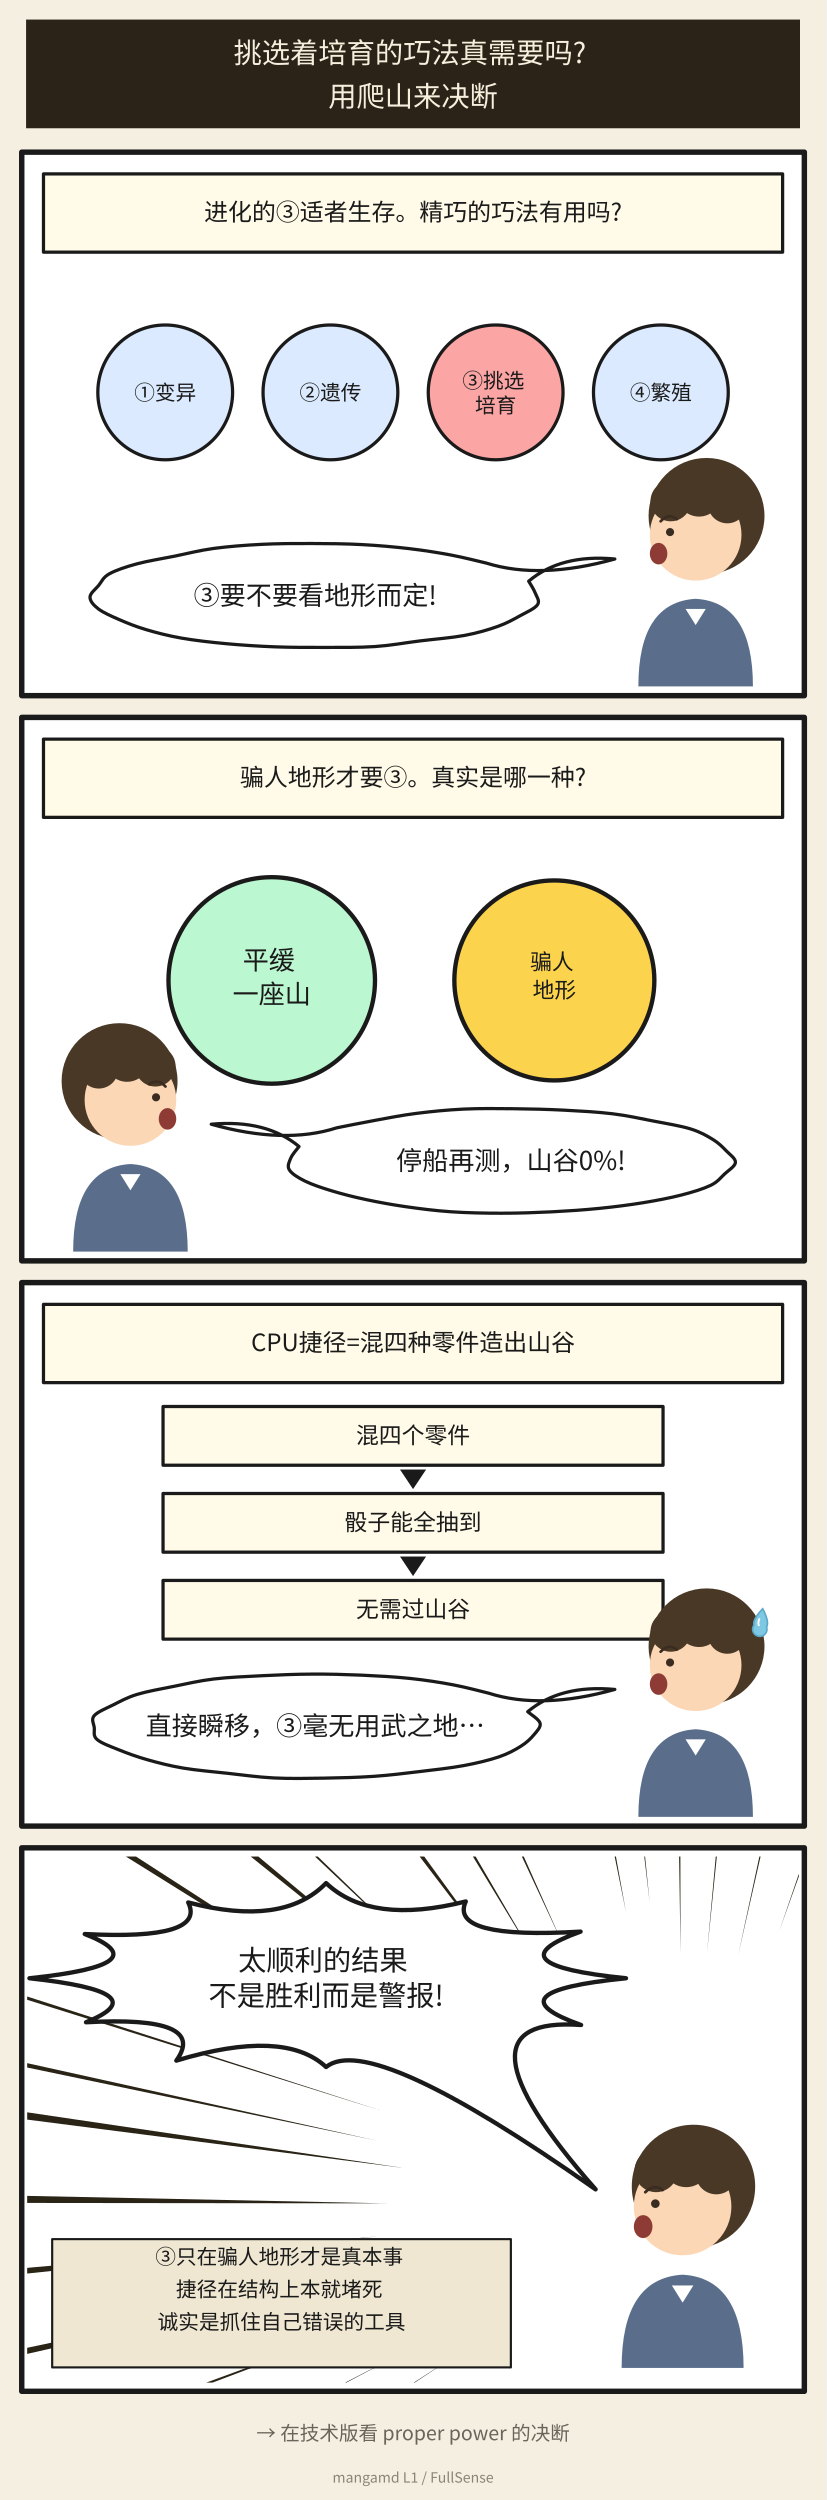
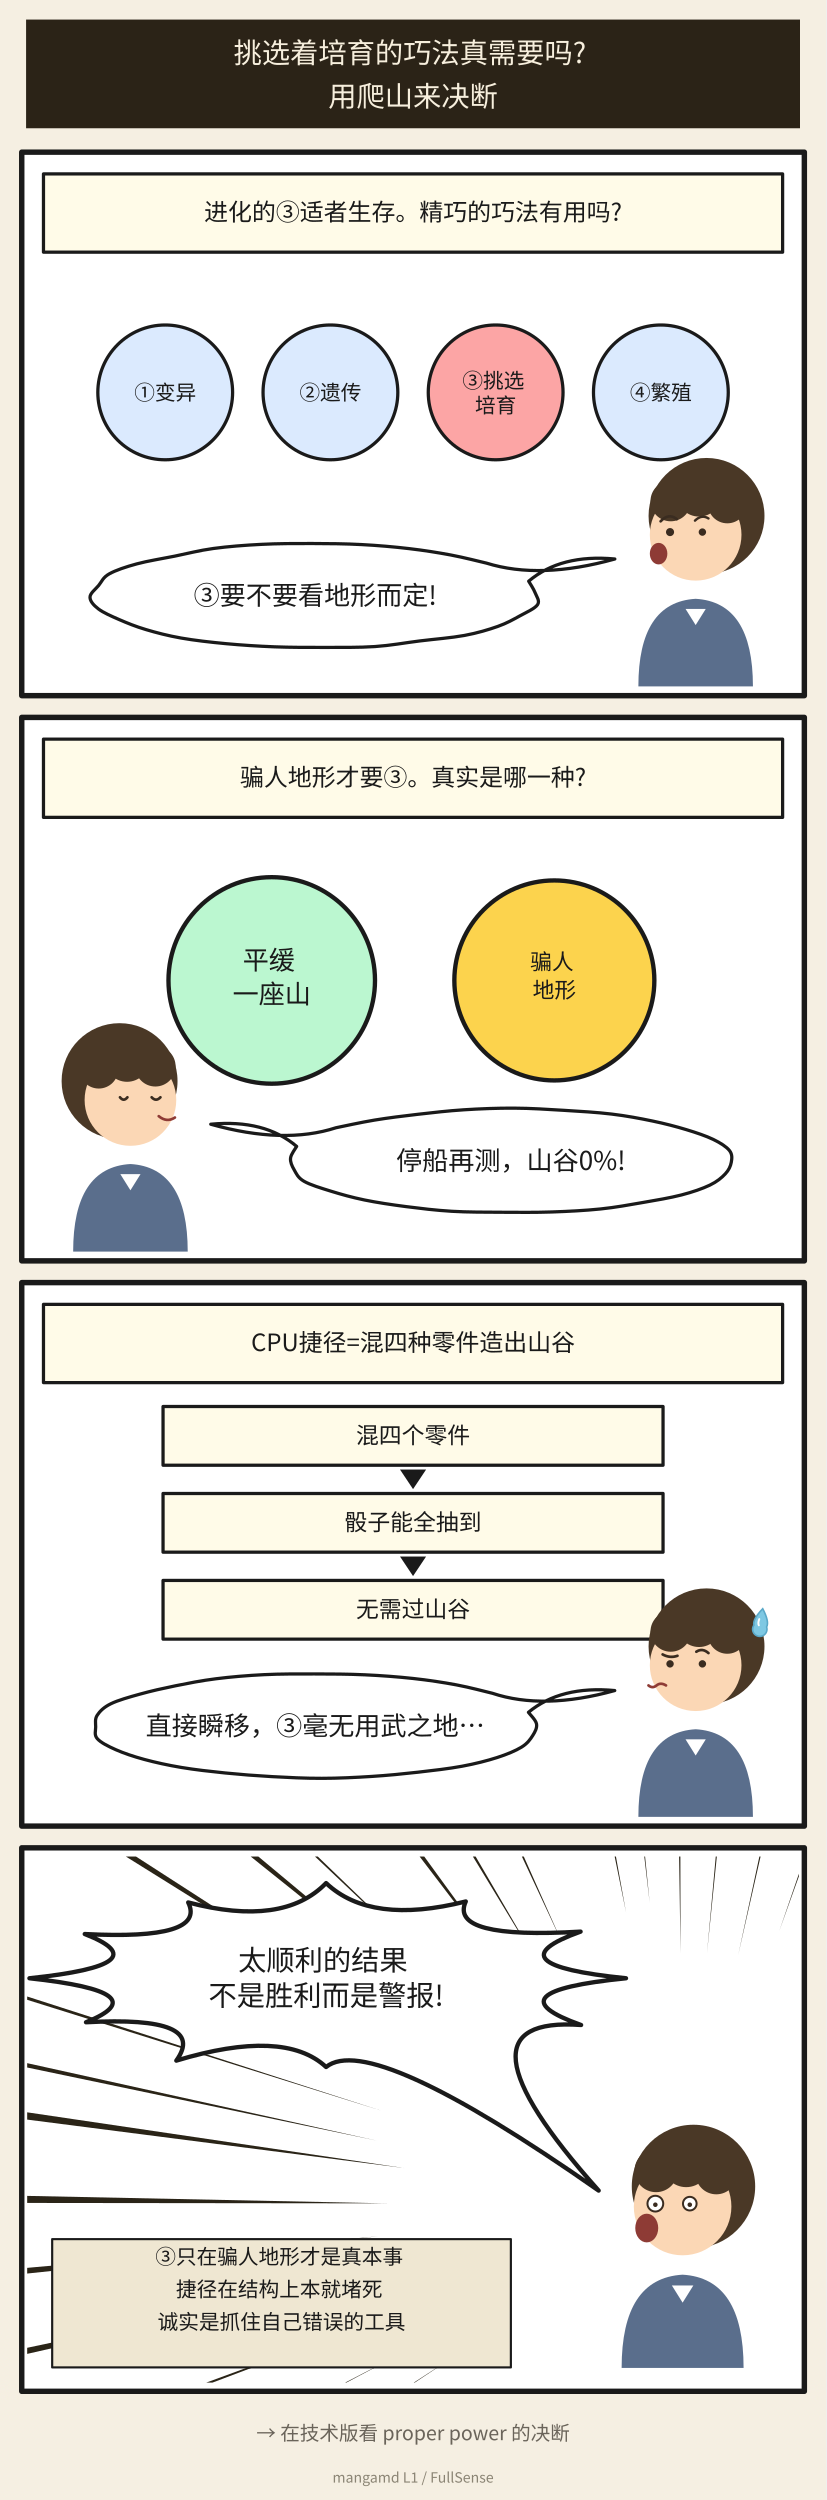
<svg xmlns="http://www.w3.org/2000/svg" viewBox="0 0 760 2300" role="img" aria-label="用爬山给 llcore 第三轴 ③ 下结论" style="width:100%;height:auto;max-width:1200px">
  <defs>
    <clipPath id="cl_26">
      <rect x="25" y="1708" width="710" height="484" />
    </clipPath>
  </defs>
  <rect width="760" height="2300" fill="#f5efe2" />
  <g transform="translate(0.00,0.00) scale(1)">
    <path d="M 24.00,18.00 L 736.00,18.00 L 736.00,118.00 L 24.00,118.00 Z" fill="#2b2317" stroke="none" stroke-width="3" stroke-linejoin="round" />
    <text font-family="'Microsoft YaHei','Noto Sans CJK SC',sans-serif" font-size="26" fill="#f7efdd" text-anchor="middle">
      <tspan x="380.0" y="58.0">挑选着培育的巧法真需要吗?</tspan>
      <tspan x="380.0" y="98.0">用爬山来决断</tspan>
    </text>
  </g>
  <g transform="translate(0.00,0.00) scale(1)">
    <path d="M 20.00,140.00 L 740.00,140.00 L 740.00,640.00 L 20.00,640.00 Z" fill="#ffffff" stroke="#1a1a1a" stroke-width="5" stroke-linejoin="round" />
    <text font-family="'Microsoft YaHei','Noto Sans CJK SC',sans-serif" font-size="1" fill="#1a1a1a" text-anchor="middle">
      <tspan x="0.0" y="0.0" />
    </text>
  </g>
  <g transform="translate(0.00,0.00) scale(1)">
    <path d="M 20.00,660.00 L 740.00,660.00 L 740.00,1160.00 L 20.00,1160.00 Z" fill="#ffffff" stroke="#1a1a1a" stroke-width="5" stroke-linejoin="round" />
    <text font-family="'Microsoft YaHei','Noto Sans CJK SC',sans-serif" font-size="1" fill="#1a1a1a" text-anchor="middle">
      <tspan x="0.0" y="0.0" />
    </text>
  </g>
  <g transform="translate(0.00,0.00) scale(1)">
    <path d="M 20.00,1180.00 L 740.00,1180.00 L 740.00,1680.00 L 20.00,1680.00 Z" fill="#ffffff" stroke="#1a1a1a" stroke-width="5" stroke-linejoin="round" />
    <text font-family="'Microsoft YaHei','Noto Sans CJK SC',sans-serif" font-size="1" fill="#1a1a1a" text-anchor="middle">
      <tspan x="0.0" y="0.0" />
    </text>
  </g>
  <g transform="translate(0.00,0.00) scale(1)">
    <path d="M 20.00,1700.00 L 740.00,1700.00 L 740.00,2200.00 L 20.00,2200.00 Z" fill="#ffffff" stroke="#1a1a1a" stroke-width="5" stroke-linejoin="round" />
    <text font-family="'Microsoft YaHei','Noto Sans CJK SC',sans-serif" font-size="1" fill="#1a1a1a" text-anchor="middle">
      <tspan x="0.0" y="0.0" />
    </text>
  </g>
  <g transform="translate(0.00,0.00) scale(1)">
    <path d="M 40.00,160.00 L 720.00,160.00 L 720.00,232.00 L 40.00,232.00 Z" fill="#fffbe8" stroke="#1a1a1a" stroke-width="3" stroke-linejoin="round" />
    <text font-family="'Microsoft YaHei','Noto Sans CJK SC',sans-serif" font-size="22" fill="#1a1a1a" text-anchor="middle">
      <tspan x="380.0" y="203.0">进化的③适者生存。精巧的巧法有用吗?</tspan>
    </text>
  </g>
  <g transform="translate(0.00,0.00) scale(1)">
    <path d="M 90.00,361.00 a 62.00,62.00 0 1,0 124.00,0 a 62.00,62.00 0 1,0 -124.00,0 Z" fill="#dbeafe" stroke="#1a1a1a" stroke-width="3" stroke-linejoin="round" />
    <text font-family="'Microsoft YaHei','Noto Sans CJK SC',sans-serif" font-size="19" fill="#1a1a1a" text-anchor="middle">
      <tspan x="152.0" y="368.0">①变异</tspan>
    </text>
  </g>
  <g transform="translate(0.00,0.00) scale(1)">
    <path d="M 242.00,361.00 a 62.00,62.00 0 1,0 124.00,0 a 62.00,62.00 0 1,0 -124.00,0 Z" fill="#dbeafe" stroke="#1a1a1a" stroke-width="3" stroke-linejoin="round" />
    <text font-family="'Microsoft YaHei','Noto Sans CJK SC',sans-serif" font-size="19" fill="#1a1a1a" text-anchor="middle">
      <tspan x="304.0" y="368.0">②遗传</tspan>
    </text>
  </g>
  <g transform="translate(0.00,0.00) scale(1)">
    <path d="M 394.00,361.00 a 62.00,62.00 0 1,0 124.00,0 a 62.00,62.00 0 1,0 -124.00,0 Z" fill="#fca5a5" stroke="#1a1a1a" stroke-width="3" stroke-linejoin="round" />
    <text font-family="'Microsoft YaHei','Noto Sans CJK SC',sans-serif" font-size="19" fill="#1a1a1a" text-anchor="middle">
      <tspan x="456.0" y="357.0">③挑选</tspan>
      <tspan x="456.0" y="379.8">培育</tspan>
    </text>
  </g>
  <g transform="translate(0.00,0.00) scale(1)">
    <path d="M 546.00,361.00 a 62.00,62.00 0 1,0 124.00,0 a 62.00,62.00 0 1,0 -124.00,0 Z" fill="#dbeafe" stroke="#1a1a1a" stroke-width="3" stroke-linejoin="round" />
    <text font-family="'Microsoft YaHei','Noto Sans CJK SC',sans-serif" font-size="19" fill="#1a1a1a" text-anchor="middle">
      <tspan x="608.0" y="368.0">④繁殖</tspan>
    </text>
  </g>
  <g transform="translate(0.00,0.00) scale(1)">
    <path d="M 596.68,474.64 a 53.32,53.32 0 1,0 106.64,0 a 53.32,53.32 0 1,0 -106.64,0 Z" fill="#4a3826" stroke="none" stroke-width="2" stroke-linejoin="round" />
    <path d="M 597.84,492.00 a 42.16,42.16 0 1,0 84.32,0 a 42.16,42.16 0 1,0 -84.32,0 Z" fill="#fbd7b5" stroke="none" stroke-width="2" stroke-linejoin="round" />
    <path d="M 598.46,461.00 a 18.60,18.60 0 1,0 37.20,0 a 18.60,18.60 0 1,0 -37.20,0 Z" fill="#4a3826" stroke="none" stroke-width="2" stroke-linejoin="round" />
    <path d="M 622.64,454.80 a 20.46,20.46 0 1,0 40.92,0 a 20.46,20.46 0 1,0 -40.92,0 Z" fill="#4a3826" stroke="none" stroke-width="2" stroke-linejoin="round" />
    <path d="M 651.16,463.48 a 17.98,17.98 0 1,0 35.96,0 a 17.98,17.98 0 1,0 -35.96,0 Z" fill="#4a3826" stroke="none" stroke-width="2" stroke-linejoin="round" />
    <path d="M 607.76 479.6 q 7.44 -8 14.88 -2" fill="none" stroke="#3a2c20" stroke-width="2.5" stroke-linejoin="round" stroke-linecap="round" />
+     <path d="M 639.38 478.98 q 6.2 -6 12.4 -2" fill="none" stroke="#3a2c20" stroke-width="2.25" stroke-linejoin="round" stroke-linecap="round" />
    <path d="M 612.72,489.52 a 3.72,3.72 0 1,0 7.44,0 a 3.72,3.72 0 1,0 -7.44,0 Z" fill="#3a2c20" stroke="none" stroke-width="2" stroke-linejoin="round" />
+     <path d="M 642.79,489.52 a 3.41,3.41 0 1,0 6.82,0 a 3.41,3.41 0 1,0 -6.82,0 Z" fill="#3a2c20" stroke="none" stroke-width="2" stroke-linejoin="round" />
    <path d="M 597.84,509.36 a 8.06,9.92 0 1,0 16.12,0 a 8.06,9.92 0 1,0 -16.12,0 Z" fill="#8e3b35" stroke="none" stroke-width="2" stroke-linejoin="round" />
    <path d="M 587.3 631.5 Q 587.3 554.0 640 550.9 Q 692.7 554.0 692.7 631.5 Z" fill="#5a6e8c" stroke="none" stroke-width="2" stroke-linejoin="round" />
    <path d="M 630.7 560.2 L 640 575.08 L 649.3 560.2" fill="#ffffff" stroke="none" stroke-width="2" stroke-linejoin="round" />
  </g>
  <g transform="translate(0.00,0.00) scale(1)">
    <path d="M 486.38,534.71 C 487.38,536.49 490.98,541.79 492.34,545.39 C 493.70,548.98 496.88,552.76 494.56,556.28 C 492.25,559.80 484.54,563.18 478.44,566.52 C 472.34,569.86 466.49,573.28 457.97,576.30 C 449.45,579.31 439.31,582.37 427.31,584.60 C 415.32,586.83 399.72,587.98 386.00,589.69 C 372.28,591.39 359.56,593.85 344.98,594.83 C 330.41,595.82 313.95,595.58 298.54,595.62 C 283.13,595.66 267.63,595.65 252.52,595.08 C 237.41,594.50 222.19,593.51 207.89,592.17 C 193.59,590.83 179.01,589.18 166.73,587.02 C 154.45,584.86 143.72,582.03 134.23,579.20 C 124.73,576.37 117.04,573.22 109.75,570.05 C 102.46,566.88 94.98,563.63 90.49,560.18 C 86.00,556.74 82.76,552.99 82.80,549.40 C 82.83,545.81 87.76,542.24 90.71,538.67 C 93.66,535.10 94.62,531.30 100.47,527.99 C 106.32,524.67 115.78,521.50 125.82,518.78 C 135.86,516.06 148.97,514.02 160.71,511.66 C 172.45,509.30 183.01,506.42 196.27,504.61 C 209.53,502.80 225.18,501.58 240.26,500.82 C 255.35,500.05 271.34,499.99 286.78,500.03 C 302.22,500.06 317.97,500.23 332.89,501.02 C 347.81,501.80 362.66,503.12 376.31,504.72 C 389.95,506.32 402.88,508.38 414.76,510.60 C 426.64,512.83 442.11,516.83 447.58,518.08 Q 496.87,533.47 565.64,514.28 Q 516.02,509.63 486.38,534.71 Z" fill="#ffffff" stroke="#1a1a1a" stroke-width="3" stroke-linejoin="round" />
    <text font-family="'Microsoft YaHei','Noto Sans CJK SC',sans-serif" font-size="24" fill="#1a1a1a" text-anchor="middle">
      <tspan x="290.0" y="556.4">③要不要看地形而定!</tspan>
    </text>
  </g>
  <g transform="translate(0.00,0.00) scale(1)">
    <path d="M 40.00,680.00 L 720.00,680.00 L 720.00,752.00 L 40.00,752.00 Z" fill="#fffbe8" stroke="#1a1a1a" stroke-width="3" stroke-linejoin="round" />
    <text font-family="'Microsoft YaHei','Noto Sans CJK SC',sans-serif" font-size="22" fill="#1a1a1a" text-anchor="middle">
      <tspan x="380.0" y="723.0">骗人地形才要③。真实是哪一种?</tspan>
    </text>
  </g>
  <g transform="translate(0.00,0.00) scale(1)">
    <path d="M 155.00,902.00 a 95.00,95.00 0 1,0 190.00,0 a 95.00,95.00 0 1,0 -190.00,0 Z" fill="#bbf7d0" stroke="#1a1a1a" stroke-width="4" stroke-linejoin="round" />
    <text font-family="'Microsoft YaHei','Noto Sans CJK SC',sans-serif" font-size="24" fill="#1a1a1a" text-anchor="middle">
      <tspan x="250.0" y="892.0">平缓</tspan>
      <tspan x="250.0" y="923.2">一座山</tspan>
    </text>
  </g>
  <g transform="translate(0.00,0.00) scale(1)">
    <path d="M 418.00,902.00 a 92.00,92.00 0 1,0 184.00,0 a 92.00,92.00 0 1,0 -184.00,0 Z" fill="#fcd34d" stroke="#1a1a1a" stroke-width="4" stroke-linejoin="round" />
    <text font-family="'Microsoft YaHei','Noto Sans CJK SC',sans-serif" font-size="20" fill="#1a1a1a" text-anchor="middle">
      <tspan x="510.0" y="892.0">骗人</tspan>
      <tspan x="510.0" y="918.0">地形</tspan>
    </text>
  </g>
  <g transform="translate(0.00,0.00) scale(1)">
    <path d="M 56.68,994.64 a 53.32,53.32 0 1,0 106.64,0 a 53.32,53.32 0 1,0 -106.64,0 Z" fill="#4a3826" stroke="none" stroke-width="2" stroke-linejoin="round" />
    <path d="M 77.84,1012.00 a 42.16,42.16 0 1,0 84.32,0 a 42.16,42.16 0 1,0 -84.32,0 Z" fill="#fbd7b5" stroke="none" stroke-width="2" stroke-linejoin="round" />
    <path d="M 124.34,981.00 a 18.60,18.60 0 1,0 37.20,0 a 18.60,18.60 0 1,0 -37.20,0 Z" fill="#4a3826" stroke="none" stroke-width="2" stroke-linejoin="round" />
    <path d="M 96.44,974.80 a 20.46,20.46 0 1,0 40.92,0 a 20.46,20.46 0 1,0 -40.92,0 Z" fill="#4a3826" stroke="none" stroke-width="2" stroke-linejoin="round" />
    <path d="M 72.88,983.48 a 17.98,17.98 0 1,0 35.96,0 a 17.98,17.98 0 1,0 -35.96,0 Z" fill="#4a3826" stroke="none" stroke-width="2" stroke-linejoin="round" />
-     <path d="M 152.24 999.6 q -7.44 -8 -14.88 -2" fill="none" stroke="#3a2c20" stroke-width="2.5" stroke-linejoin="round" stroke-linecap="round" />
-     <path d="M 139.84,1009.52 a 3.72,3.72 0 1,0 7.44,0 a 3.72,3.72 0 1,0 -7.44,0 Z" fill="#3a2c20" stroke="none" stroke-width="2" stroke-linejoin="round" />
-     <path d="M 146.04,1029.36 a 8.06,9.92 0 1,0 16.12,0 a 8.06,9.92 0 1,0 -16.12,0 Z" fill="#8e3b35" stroke="none" stroke-width="2" stroke-linejoin="round" />
+     <path d="M 139.53 1009.52 q 4.03 4.34 8.06 0" fill="none" stroke="#3a2c20" stroke-width="2.5" stroke-linejoin="round" stroke-linecap="round" />
+     <path d="M 110.39 1009.52 q 3.41 4.34 6.82 0" fill="none" stroke="#3a2c20" stroke-width="2.5" stroke-linejoin="round" stroke-linecap="round" />
+     <path d="M 146.04 1026.88 q 7.44 6.2 14.88 1.24" fill="none" stroke="#8e3b35" stroke-width="2.5" stroke-linejoin="round" stroke-linecap="round" />
    <path d="M 67.3 1151.5 Q 67.3 1074.0 120 1070.9 Q 172.7 1074.0 172.7 1151.5 Z" fill="#5a6e8c" stroke="none" stroke-width="2" stroke-linejoin="round" />
    <path d="M 110.7 1080.2 L 120 1095.08 L 129.3 1080.2" fill="#ffffff" stroke="none" stroke-width="2" stroke-linejoin="round" />
  </g>
  <g transform="translate(0.00,0.00) scale(1)">
-     <path d="M 309.84,1037.59 C 315.77,1036.43 333.26,1032.87 345.44,1030.66 C 357.62,1028.45 369.40,1026.05 382.92,1024.33 C 396.43,1022.62 411.47,1021.08 426.52,1020.37 C 441.57,1019.65 457.78,1019.87 473.22,1020.04 C 488.66,1020.20 504.11,1020.59 519.17,1021.36 C 534.22,1022.13 549.99,1023.03 563.58,1024.68 C 577.16,1026.33 588.72,1028.95 600.67,1031.27 C 612.62,1033.59 626.04,1035.74 635.25,1038.59 C 644.46,1041.44 650.47,1045.01 655.94,1048.36 C 661.42,1051.72 664.66,1055.22 668.10,1058.72 C 671.54,1062.23 676.84,1065.85 676.61,1069.40 C 676.37,1072.94 670.46,1076.49 666.67,1080.01 C 662.88,1083.53 660.49,1087.25 653.86,1090.49 C 647.22,1093.72 637.25,1096.76 626.88,1099.42 C 616.50,1102.09 604.21,1104.45 591.61,1106.50 C 579.01,1108.55 565.32,1110.32 551.27,1111.72 C 537.23,1113.12 522.32,1114.16 507.33,1114.90 C 492.35,1115.64 476.75,1116.17 461.36,1116.16 C 445.97,1116.15 429.73,1115.85 415.01,1114.84 C 400.29,1113.83 386.09,1111.99 373.01,1110.11 C 359.94,1108.23 347.78,1105.97 336.55,1103.57 C 325.31,1101.17 314.93,1098.52 305.61,1095.70 C 296.28,1092.87 287.18,1089.86 280.61,1086.61 C 274.03,1083.37 268.34,1079.79 266.17,1076.25 C 263.99,1072.71 266.06,1068.96 267.55,1065.38 C 269.04,1061.81 273.86,1056.57 275.12,1054.81 Q 244.88,1029.69 194.36,1034.28 Q 261.58,1053.18 309.84,1037.59 Z" fill="#ffffff" stroke="#1a1a1a" stroke-width="3" stroke-linejoin="round" />
+     <path d="M 309.19,1037.51 C 315.10,1036.34 332.08,1032.54 344.61,1030.48 C 357.15,1028.42 370.68,1026.74 384.40,1025.16 C 398.12,1023.59 412.15,1021.95 426.93,1021.00 C 441.71,1020.06 457.77,1019.41 473.09,1019.50 C 488.41,1019.58 503.89,1020.60 518.84,1021.51 C 533.79,1022.42 549.23,1023.32 562.79,1024.96 C 576.36,1026.59 588.82,1028.95 600.24,1031.33 C 611.66,1033.71 621.98,1036.41 631.31,1039.24 C 640.64,1042.07 649.60,1045.07 656.24,1048.29 C 662.88,1051.51 668.37,1055.03 671.13,1058.54 C 673.88,1062.05 673.42,1065.75 672.77,1069.33 C 672.12,1072.91 670.52,1076.50 667.22,1080.00 C 663.93,1083.51 659.73,1087.11 653.01,1090.34 C 646.28,1093.57 637.17,1096.71 626.88,1099.37 C 616.59,1102.04 603.68,1104.18 591.27,1106.33 C 578.87,1108.47 566.39,1110.80 552.44,1112.25 C 538.49,1113.69 522.72,1114.51 507.60,1115.01 C 492.47,1115.52 476.99,1115.39 461.68,1115.28 C 446.36,1115.18 430.43,1115.26 415.71,1114.39 C 400.99,1113.51 386.76,1111.78 373.36,1110.05 C 359.95,1108.31 346.73,1106.32 335.26,1103.97 C 323.80,1101.61 313.84,1098.79 304.57,1095.92 C 295.30,1093.05 285.31,1090.05 279.64,1086.75 C 273.98,1083.45 272.62,1079.67 270.57,1076.11 C 268.51,1072.55 266.91,1068.99 267.31,1065.42 C 267.70,1061.85 271.98,1056.49 272.92,1054.70 Q 243.38,1029.56 193.90,1034.29 Q 261.00,1053.20 309.19,1037.51 Z" fill="#ffffff" stroke="#1a1a1a" stroke-width="3" stroke-linejoin="round" />
    <text font-family="'Microsoft YaHei','Noto Sans CJK SC',sans-serif" font-size="24" fill="#1a1a1a" text-anchor="middle">
      <tspan x="470.0" y="1076.4">停船再测，山谷0%!</tspan>
    </text>
  </g>
  <g transform="translate(0.00,0.00) scale(1)">
    <path d="M 40.00,1200.00 L 720.00,1200.00 L 720.00,1272.00 L 40.00,1272.00 Z" fill="#fffbe8" stroke="#1a1a1a" stroke-width="3" stroke-linejoin="round" />
    <text font-family="'Microsoft YaHei','Noto Sans CJK SC',sans-serif" font-size="22" fill="#1a1a1a" text-anchor="middle">
      <tspan x="380.0" y="1243.0">CPU捷径=混四种零件造出山谷</tspan>
    </text>
  </g>
  <g transform="translate(0.00,0.00) scale(1)">
    <path d="M 150.00,1294.00 L 610.00,1294.00 L 610.00,1348.00 L 150.00,1348.00 Z" fill="#fffbe8" stroke="#1a1a1a" stroke-width="3" stroke-linejoin="round" />
    <text font-family="'Microsoft YaHei','Noto Sans CJK SC',sans-serif" font-size="21" fill="#1a1a1a" text-anchor="middle">
      <tspan x="380.0" y="1328.0">混四个零件</tspan>
    </text>
  </g>
  <g transform="translate(0.00,0.00) scale(1)">
    <path d="M 368.00,1352.00 L 392.00,1352.00 L 380.00,1370.00 Z" fill="#1a1a1a" stroke="none" stroke-width="3" stroke-linejoin="round" />
    <text font-family="'Microsoft YaHei','Noto Sans CJK SC',sans-serif" font-size="1" fill="#1a1a1a" text-anchor="middle">
      <tspan x="0.0" y="0.0" />
    </text>
  </g>
  <g transform="translate(0.00,0.00) scale(1)">
    <path d="M 150.00,1374.00 L 610.00,1374.00 L 610.00,1428.00 L 150.00,1428.00 Z" fill="#fffbe8" stroke="#1a1a1a" stroke-width="3" stroke-linejoin="round" />
    <text font-family="'Microsoft YaHei','Noto Sans CJK SC',sans-serif" font-size="21" fill="#1a1a1a" text-anchor="middle">
      <tspan x="380.0" y="1408.0">骰子能全抽到</tspan>
    </text>
  </g>
  <g transform="translate(0.00,0.00) scale(1)">
    <path d="M 368.00,1432.00 L 392.00,1432.00 L 380.00,1450.00 Z" fill="#1a1a1a" stroke="none" stroke-width="3" stroke-linejoin="round" />
    <text font-family="'Microsoft YaHei','Noto Sans CJK SC',sans-serif" font-size="1" fill="#1a1a1a" text-anchor="middle">
      <tspan x="0.0" y="0.0" />
    </text>
  </g>
  <g transform="translate(0.00,0.00) scale(1)">
    <path d="M 150.00,1454.00 L 610.00,1454.00 L 610.00,1508.00 L 150.00,1508.00 Z" fill="#fffbe8" stroke="#1a1a1a" stroke-width="3" stroke-linejoin="round" />
    <text font-family="'Microsoft YaHei','Noto Sans CJK SC',sans-serif" font-size="21" fill="#1a1a1a" text-anchor="middle">
      <tspan x="380.0" y="1488.0">无需过山谷</tspan>
    </text>
  </g>
  <g transform="translate(0.00,0.00) scale(1)">
    <path d="M 596.68,1514.64 a 53.32,53.32 0 1,0 106.64,0 a 53.32,53.32 0 1,0 -106.64,0 Z" fill="#4a3826" stroke="none" stroke-width="2" stroke-linejoin="round" />
    <path d="M 597.84,1532.00 a 42.16,42.16 0 1,0 84.32,0 a 42.16,42.16 0 1,0 -84.32,0 Z" fill="#fbd7b5" stroke="none" stroke-width="2" stroke-linejoin="round" />
    <path d="M 598.46,1501.00 a 18.60,18.60 0 1,0 37.20,0 a 18.60,18.60 0 1,0 -37.20,0 Z" fill="#4a3826" stroke="none" stroke-width="2" stroke-linejoin="round" />
    <path d="M 622.64,1494.80 a 20.46,20.46 0 1,0 40.92,0 a 20.46,20.46 0 1,0 -40.92,0 Z" fill="#4a3826" stroke="none" stroke-width="2" stroke-linejoin="round" />
    <path d="M 651.16,1503.48 a 17.98,17.98 0 1,0 35.96,0 a 17.98,17.98 0 1,0 -35.96,0 Z" fill="#4a3826" stroke="none" stroke-width="2" stroke-linejoin="round" />
-     <path d="M 607.76 1519.6 q 7.44 -8 14.88 -2" fill="none" stroke="#3a2c20" stroke-width="2.5" stroke-linejoin="round" stroke-linecap="round" />
-     <path d="M 612.72,1529.52 a 3.72,3.72 0 1,0 7.44,0 a 3.72,3.72 0 1,0 -7.44,0 Z" fill="#3a2c20" stroke="none" stroke-width="2" stroke-linejoin="round" />
-     <path d="M 597.84,1549.36 a 8.06,9.92 0 1,0 16.12,0 a 8.06,9.92 0 1,0 -16.12,0 Z" fill="#8e3b35" stroke="none" stroke-width="2" stroke-linejoin="round" />
+     <path d="M 609.62 1522.08 q 6.82 3.72 13.64 1.24" fill="none" stroke="#3a2c20" stroke-width="2.5" stroke-linejoin="round" stroke-linecap="round" />
+     <path d="M 613.03,1530.76 a 3.41,3.41 0 1,0 6.82,0 a 3.41,3.41 0 1,0 -6.82,0 Z" fill="#3a2c20" stroke="none" stroke-width="2" stroke-linejoin="round" />
+     <path d="M 640.62 1519.6 q 5.58 -3.72 11.16 1.24" fill="none" stroke="#3a2c20" stroke-width="2.5" stroke-linejoin="round" stroke-linecap="round" />
+     <path d="M 642.79,1530.76 a 3.41,3.41 0 1,0 6.82,0 a 3.41,3.41 0 1,0 -6.82,0 Z" fill="#3a2c20" stroke="none" stroke-width="2" stroke-linejoin="round" />
+     <path d="M 612.72 1550.6 q -4.96 -3.1 -8.68 0 q -3.72 3.1 -7.44 0" fill="none" stroke="#8e3b35" stroke-width="2.5" stroke-linejoin="round" stroke-linecap="round" />
    <path d="M 587.3 1671.5 Q 587.3 1594.0 640 1590.9 Q 692.7 1594.0 692.7 1671.5 Z" fill="#5a6e8c" stroke="none" stroke-width="2" stroke-linejoin="round" />
    <path d="M 630.7 1600.2 L 640 1615.08 L 649.3 1600.2" fill="#ffffff" stroke="none" stroke-width="2" stroke-linejoin="round" />
  </g>
  <g transform="translate(700.0,1492.0) rotate(8.1)">
    <path d="M 0,-12.1 Q 7.9,-1.1 5.9,4.0 A 6.6,6.6 0 1 1 -5.9,4.0 Q -7.9,-1.1 0,-12.1 Z" fill="#7EC8E3" stroke="#5aa8c8" stroke-width="1.5" />
    <path d="M -1.8,-2.2 q -0.9,4.0 0.4,5.7" stroke="#ffffff" stroke-width="1.8" fill="none" stroke-linecap="round" />
  </g>
  <g transform="translate(0.00,0.00) scale(1)">
-     <path d="M 485.49,1574.77 C 487.39,1576.53 495.95,1581.77 496.88,1585.33 C 497.82,1588.89 494.05,1592.59 491.08,1596.14 C 488.12,1599.68 484.50,1603.21 479.10,1606.59 C 473.70,1609.97 467.48,1613.46 458.70,1616.42 C 449.93,1619.39 438.53,1622.14 426.46,1624.37 C 414.39,1626.60 399.98,1628.17 386.28,1629.81 C 372.58,1631.45 358.86,1633.19 344.25,1634.21 C 329.63,1635.22 313.96,1635.63 298.59,1635.88 C 283.22,1636.13 266.89,1636.46 252.01,1635.72 C 237.12,1634.98 223.26,1632.94 209.28,1631.42 C 195.30,1629.89 180.43,1628.66 168.15,1626.57 C 155.86,1624.49 145.28,1621.69 135.56,1618.94 C 125.85,1616.18 117.58,1613.15 109.85,1610.04 C 102.12,1606.92 93.06,1603.71 89.21,1600.26 C 85.35,1596.82 87.14,1593.00 86.71,1589.37 C 86.28,1585.74 83.69,1581.97 86.63,1578.47 C 89.57,1574.98 97.77,1571.67 104.36,1568.40 C 110.95,1565.12 116.90,1561.66 126.16,1558.84 C 135.43,1556.01 148.23,1553.80 159.95,1551.44 C 171.67,1549.09 182.94,1546.34 196.48,1544.70 C 210.01,1543.07 226.09,1542.41 241.14,1541.65 C 256.20,1540.90 271.52,1540.26 286.79,1540.18 C 302.06,1540.09 317.67,1540.48 332.77,1541.15 C 347.87,1541.81 363.39,1542.70 377.38,1544.18 C 391.38,1545.66 404.71,1547.75 416.74,1550.01 C 428.76,1552.26 444.06,1556.43 449.52,1557.71 Q 498.04,1573.25 565.64,1554.28 Q 515.48,1549.67 485.49,1574.77 Z" fill="#ffffff" stroke="#1a1a1a" stroke-width="3" stroke-linejoin="round" />
+     <path d="M 486.15,1575.34 C 487.39,1577.11 492.93,1582.41 493.59,1585.97 C 494.25,1589.53 492.38,1593.14 490.09,1596.70 C 487.81,1600.26 485.32,1603.94 479.86,1607.32 C 474.40,1610.69 466.45,1614.00 457.33,1616.94 C 448.20,1619.87 437.21,1622.69 425.11,1624.93 C 413.01,1627.17 398.64,1628.83 384.75,1630.40 C 370.85,1631.97 356.53,1633.39 341.75,1634.33 C 326.97,1635.28 311.29,1636.05 296.06,1636.07 C 280.84,1636.10 265.24,1635.32 250.41,1634.50 C 235.58,1633.67 221.03,1632.54 207.08,1631.12 C 193.13,1629.71 179.10,1628.10 166.72,1626.03 C 154.34,1623.96 142.83,1621.41 132.81,1618.70 C 122.79,1615.99 113.83,1612.93 106.61,1609.75 C 99.40,1606.57 92.64,1603.12 89.54,1599.62 C 86.44,1596.12 88.05,1592.38 88.03,1588.77 C 88.02,1585.17 87.13,1581.55 89.45,1578.00 C 91.77,1574.45 95.37,1570.71 101.94,1567.48 C 108.50,1564.24 118.93,1561.32 128.84,1558.57 C 138.76,1555.81 149.78,1553.29 161.44,1550.93 C 173.10,1548.58 185.26,1546.15 198.82,1544.45 C 212.38,1542.74 227.71,1541.43 242.79,1540.69 C 257.88,1539.95 273.85,1540.00 289.34,1540.02 C 304.82,1540.05 320.56,1540.12 335.70,1540.82 C 350.84,1541.52 366.16,1542.67 380.18,1544.21 C 394.20,1545.75 407.69,1547.80 419.83,1550.07 C 431.98,1552.33 447.51,1556.53 453.04,1557.82 Q 500.03,1573.50 565.56,1555.31 Q 515.93,1550.65 486.15,1575.34 Z" fill="#ffffff" stroke="#1a1a1a" stroke-width="3" stroke-linejoin="round" />
    <text font-family="'Microsoft YaHei','Noto Sans CJK SC',sans-serif" font-size="24" fill="#1a1a1a" text-anchor="middle">
      <tspan x="290.0" y="1596.4">直接瞬移，③毫无用武之地…</tspan>
    </text>
  </g>
  <g clip-path="url(#cl_26)">
    <path d="M 906.5,2032.5 L 1431.3,2043.4 L 1431.5,2031.2 Z" fill="#ffffff" />
    <path d="M 875.1,2081.6 L 1339.2,2182.5 L 1340.8,2174.7 Z" fill="#ffffff" />
    <path d="M 854.6,2107.9 L 1325.4,2275.0 L 1328.6,2265.6 Z" fill="#ffffff" />
    <path d="M 875.7,2154.6 L 1313.5,2382.4 L 1319.6,2370.4 Z" fill="#ffffff" />
    <path d="M 834.4,2165.4 L 1292.5,2474.0 L 1300.0,2462.5 Z" fill="#ffffff" />
    <path d="M 819.1,2176.3 L 1245.9,2507.6 L 1250.6,2501.5 Z" fill="#ffffff" />
    <path d="M 806.9,2204.8 L 1143.1,2539.5 L 1149.4,2533.0 Z" fill="#ffffff" />
    <path d="M 800.2,2241.3 L 1093.1,2607.8 L 1100.2,2602.0 Z" fill="#ffffff" />
    <path d="M 760.9,2238.6 L 1039.2,2684.5 L 1047.5,2679.2 Z" fill="#ffffff" />
    <path d="M 722.6,2242.5 L 941.4,2752.6 L 955.5,2746.3 Z" fill="#ffffff" />
    <path d="M 714.3,2278.8 L 887.6,2795.3 L 898.2,2791.6 Z" fill="#ffffff" />
    <path d="M 675.5,2253.0 L 778.1,2766.7 L 790.9,2763.9 Z" fill="#ffffff" />
    <path d="M 649.1,2290.0 L 682.8,2799.0 L 698.2,2797.7 Z" fill="#ffffff" />
    <path d="M 625.9,2285.7 L 616.0,2776.2 L 628.0,2776.3 Z" fill="#ffffff" />
    <path d="M 589.5,2297.6 L 507.0,2816.4 L 522.3,2818.6 Z" fill="#ffffff" />
    <path d="M 566.1,2296.3 L 447.6,2780.4 L 458.7,2783.0 Z" fill="#ffffff" />
    <path d="M 556.8,2247.9 L 396.4,2726.5 L 403.6,2728.9 Z" fill="#ffffff" />
    <path d="M 512.1,2256.1 L 264.9,2722.5 L 277.9,2729.2 Z" fill="#ffffff" />
    <path d="M 437.9,2219.8 L 53.7,2595.7 L 61.4,2603.4 Z" fill="#ffffff" />
    <path d="M 412.5,2198.8 L 24.1,2495.2 L 31.6,2504.8 Z" fill="#ffffff" />
    <path d="M 426.8,2162.0 L -13.5,2446.3 L -9.3,2452.8 Z" fill="#ffffff" />
    <path d="M 382.5,2158.3 L -58.9,2385.8 L -56.2,2390.9 Z" fill="#ffffff" />
    <path d="M 406.7,2112.4 L -135.2,2309.8 L -132.5,2317.1 Z" fill="#ffffff" />
    <path d="M 359.6,2089.1 L -126.2,2190.0 L -123.6,2201.6 Z" fill="#ffffff" />
    <path d="M 356.2,2056.6 L -188.3,2103.4 L -187.1,2116.4 Z" fill="#ffffff" />
    <path d="M 364.4,2027.1 L -67.2,2016.2 L -67.3,2028.7 Z" fill="#ffffff" />
    <path d="M 380.0,1995.7 L -139.2,1916.6 L -141.2,1931.1 Z" fill="#ffffff" />
    <path d="M 355.1,1971.2 L -140.3,1859.9 L -142.2,1868.7 Z" fill="#ffffff" />
    <path d="M 359.2,1944.6 L -118.5,1789.3 L -120.4,1795.4 Z" fill="#ffffff" />
    <path d="M 408.1,1890.5 L -23.2,1610.0 L -29.3,1619.7 Z" fill="#ffffff" />
    <path d="M 421.9,1861.5 L 77.9,1572.0 L 69.8,1581.8 Z" fill="#ffffff" />
    <path d="M 428.5,1839.3 L 56.5,1478.8 L 51.5,1484.1 Z" fill="#ffffff" />
    <path d="M 483.1,1835.5 L 204.8,1448.5 L 192.1,1458.0 Z" fill="#ffffff" />
    <path d="M 501.6,1817.7 L 229.5,1346.5 L 217.1,1353.9 Z" fill="#ffffff" />
    <path d="M 521.1,1795.9 L 311.5,1320.0 L 298.8,1325.8 Z" fill="#ffffff" />
    <path d="M 577.6,1767.7 L 491.7,1278.5 L 475.9,1281.5 Z" fill="#ffffff" />
    <path d="M 598.6,1758.9 L 556.1,1312.3 L 544.7,1313.5 Z" fill="#ffffff" />
    <path d="M 626.2,1804.1 L 626.9,1316.1 L 617.4,1316.2 Z" fill="#ffffff" />
    <path d="M 649.7,1804.2 L 702.3,1300.3 L 694.1,1299.5 Z" fill="#ffffff" />
    <path d="M 677.6,1805.7 L 805.2,1251.2 L 795.6,1249.1 Z" fill="#ffffff" />
    <path d="M 714.2,1784.2 L 891.5,1295.5 L 881.2,1291.9 Z" fill="#ffffff" />
    <path d="M 773.9,1806.6 L 1052.5,1392.1 L 1041.2,1384.7 Z" fill="#ffffff" />
    <path d="M 767.5,1850.0 L 1065.7,1472.4 L 1058.8,1467.1 Z" fill="#ffffff" />
    <path d="M 783.6,1869.6 L 1166.4,1481.2 L 1160.3,1475.3 Z" fill="#ffffff" />
    <path d="M 815.9,1879.3 L 1203.2,1575.4 L 1196.7,1567.3 Z" fill="#ffffff" />
    <path d="M 825.0,1914.3 L 1292.0,1649.1 L 1284.2,1635.8 Z" fill="#ffffff" />
    <path d="M 845.8,1932.8 L 1361.4,1711.1 L 1355.2,1697.2 Z" fill="#ffffff" />
    <path d="M 861.5,1942.0 L 1278.8,1788.4 L 1276.2,1781.7 Z" fill="#ffffff" />
    <path d="M 850.3,1972.6 L 1339.0,1849.6 L 1337.4,1843.4 Z" fill="#ffffff" />
    <path d="M 905.0,2002.3 L 1390.0,1960.3 L 1388.7,1947.6 Z" fill="#ffffff" />
    <path d="M 915.1,2032.6 L 1431.4,2041.4 L 1431.4,2033.3 Z" fill="#2a2417" />
    <path d="M 882.7,2083.2 L 1339.5,2181.2 L 1340.6,2176.0 Z" fill="#2a2417" />
    <path d="M 861.6,2110.3 L 1325.9,2273.5 L 1328.1,2267.2 Z" fill="#2a2417" />
    <path d="M 883.3,2158.5 L 1314.5,2380.4 L 1318.6,2372.4 Z" fill="#2a2417" />
    <path d="M 840.8,2169.6 L 1293.8,2472.1 L 1298.8,2464.4 Z" fill="#2a2417" />
    <path d="M 825.1,2180.8 L 1246.7,2506.6 L 1249.8,2502.5 Z" fill="#2a2417" />
    <path d="M 812.5,2210.2 L 1144.1,2538.4 L 1148.3,2534.1 Z" fill="#2a2417" />
    <path d="M 805.6,2247.8 L 1094.2,2606.9 L 1099.0,2603.0 Z" fill="#2a2417" />
    <path d="M 765.1,2245.1 L 1040.6,2683.6 L 1046.1,2680.1 Z" fill="#2a2417" />
    <path d="M 725.6,2249.0 L 943.8,2751.5 L 953.1,2747.4 Z" fill="#2a2417" />
    <path d="M 717.0,2286.4 L 889.4,2794.7 L 896.5,2792.2 Z" fill="#2a2417" />
    <path d="M 676.9,2259.9 L 780.3,2766.2 L 788.8,2764.4 Z" fill="#2a2417" />
    <path d="M 649.8,2298.0 L 685.3,2798.8 L 695.7,2797.9 Z" fill="#2a2417" />
    <path d="M 625.9,2293.6 L 618.0,2776.2 L 626.0,2776.3 Z" fill="#2a2417" />
    <path d="M 588.3,2305.9 L 509.5,2816.7 L 519.7,2818.2 Z" fill="#2a2417" />
    <path d="M 564.1,2304.5 L 449.4,2780.8 L 456.8,2782.5 Z" fill="#2a2417" />
    <path d="M 554.6,2254.6 L 397.6,2726.9 L 402.4,2728.5 Z" fill="#2a2417" />
    <path d="M 508.5,2263.1 L 267.1,2723.6 L 275.7,2728.1 Z" fill="#2a2417" />
    <path d="M 432.0,2225.7 L 55.0,2597.0 L 60.1,2602.1 Z" fill="#2a2417" />
    <path d="M 405.8,2204.0 L 25.4,2496.8 L 30.3,2503.2 Z" fill="#2a2417" />
    <path d="M 420.6,2166.1 L -12.8,2447.3 L -10.0,2451.7 Z" fill="#2a2417" />
    <path d="M 374.9,2162.3 L -58.5,2386.7 L -56.7,2390.1 Z" fill="#2a2417" />
    <path d="M 399.8,2114.9 L -134.8,2311.1 L -132.9,2315.9 Z" fill="#2a2417" />
    <path d="M 351.3,2090.9 L -125.8,2191.9 L -124.0,2199.7 Z" fill="#2a2417" />
    <path d="M 347.8,2057.4 L -188.1,2105.6 L -187.3,2114.2 Z" fill="#2a2417" />
    <path d="M 356.3,2027.1 L -67.2,2018.3 L -67.3,2026.6 Z" fill="#2a2417" />
    <path d="M 372.4,1994.7 L -139.6,1919.0 L -140.9,1928.7 Z" fill="#2a2417" />
    <path d="M 346.7,1969.4 L -140.6,1861.4 L -141.9,1867.2 Z" fill="#2a2417" />
    <path d="M 350.9,1941.9 L -118.8,1790.4 L -120.1,1794.4 Z" fill="#2a2417" />
    <path d="M 401.2,1886.1 L -24.2,1611.7 L -28.3,1618.1 Z" fill="#2a2417" />
    <path d="M 415.6,1856.3 L 76.5,1573.7 L 71.2,1580.2 Z" fill="#2a2417" />
    <path d="M 422.3,1833.4 L 55.7,1479.7 L 52.3,1483.3 Z" fill="#2a2417" />
    <path d="M 478.6,1829.4 L 202.7,1450.1 L 194.2,1456.4 Z" fill="#2a2417" />
    <path d="M 497.7,1811.1 L 227.4,1347.7 L 219.1,1352.6 Z" fill="#2a2417" />
    <path d="M 517.8,1788.6 L 309.4,1321.0 L 300.9,1324.8 Z" fill="#2a2417" />
    <path d="M 576.0,1759.6 L 489.0,1279.0 L 478.5,1281.0 Z" fill="#2a2417" />
    <path d="M 597.7,1750.5 L 554.2,1312.5 L 546.6,1313.3 Z" fill="#2a2417" />
    <path d="M 626.1,1797.1 L 625.3,1316.1 L 619.0,1316.2 Z" fill="#2a2417" />
    <path d="M 650.4,1797.3 L 701.0,1300.1 L 695.5,1299.6 Z" fill="#2a2417" />
    <path d="M 679.1,1798.8 L 803.6,1250.9 L 797.2,1249.5 Z" fill="#2a2417" />
    <path d="M 716.9,1776.6 L 889.8,1294.9 L 882.9,1292.5 Z" fill="#2a2417" />
    <path d="M 778.4,1799.7 L 1050.6,1390.9 L 1043.1,1386.0 Z" fill="#2a2417" />
    <path d="M 771.8,1844.4 L 1064.6,1471.5 L 1060.0,1468.0 Z" fill="#2a2417" />
    <path d="M 788.4,1864.7 L 1165.4,1480.2 L 1161.3,1476.2 Z" fill="#2a2417" />
    <path d="M 821.8,1874.6 L 1202.1,1574.0 L 1197.8,1568.6 Z" fill="#2a2417" />
    <path d="M 831.1,1910.7 L 1290.7,1646.9 L 1285.5,1638.0 Z" fill="#2a2417" />
    <path d="M 852.5,1929.8 L 1360.4,1708.8 L 1356.2,1699.5 Z" fill="#2a2417" />
    <path d="M 868.7,1939.2 L 1278.3,1787.3 L 1276.7,1782.9 Z" fill="#2a2417" />
    <path d="M 857.2,1970.8 L 1338.7,1848.6 L 1337.6,1844.4 Z" fill="#2a2417" />
    <path d="M 913.5,2001.5 L 1389.7,1958.2 L 1388.9,1949.7 Z" fill="#2a2417" />
  </g>
  <g transform="translate(0.00,0.00) scale(1)">
    <path d="M 581.24,2011.52 a 56.76,56.76 0 1,0 113.52,0 a 56.76,56.76 0 1,0 -113.52,0 Z" fill="#4a3826" stroke="none" stroke-width="2" stroke-linejoin="round" />
    <path d="M 583.12,2030.00 a 44.88,44.88 0 1,0 89.76,0 a 44.88,44.88 0 1,0 -89.76,0 Z" fill="#fbd7b5" stroke="none" stroke-width="2" stroke-linejoin="round" />
    <path d="M 583.78,1997.00 a 19.80,19.80 0 1,0 39.60,0 a 19.80,19.80 0 1,0 -39.60,0 Z" fill="#4a3826" stroke="none" stroke-width="2" stroke-linejoin="round" />
    <path d="M 609.52,1990.40 a 21.78,21.78 0 1,0 43.56,0 a 21.78,21.78 0 1,0 -43.56,0 Z" fill="#4a3826" stroke="none" stroke-width="2" stroke-linejoin="round" />
    <path d="M 639.88,1999.64 a 19.14,19.14 0 1,0 38.28,0 a 19.14,19.14 0 1,0 -38.28,0 Z" fill="#4a3826" stroke="none" stroke-width="2" stroke-linejoin="round" />
-     <path d="M 593.68 2016.8 q 7.92 -8 15.84 -2" fill="none" stroke="#3a2c20" stroke-width="2.64" stroke-linejoin="round" stroke-linecap="round" />
-     <path d="M 598.96,2027.36 a 3.96,3.96 0 1,0 7.92,0 a 3.96,3.96 0 1,0 -7.92,0 Z" fill="#3a2c20" stroke="none" stroke-width="2" stroke-linejoin="round" />
-     <path d="M 583.12,2048.48 a 8.58,10.56 0 1,0 17.16,0 a 8.58,10.56 0 1,0 -17.16,0 Z" fill="#8e3b35" stroke="none" stroke-width="2" stroke-linejoin="round" />
+     <path d="M 595.66,2027.36 a 7.26,7.26 0 1,0 14.52,0 a 7.26,7.26 0 1,0 -14.52,0 Z" fill="#ffffff" stroke="#3a2c20" stroke-width="1.848" stroke-linejoin="round" stroke-linecap="round" />
+     <path d="M 600.81,2028.35 a 2.11,2.11 0 1,0 4.22,0 a 2.11,2.11 0 1,0 -4.22,0 Z" fill="#3a2c20" stroke="none" stroke-width="2" stroke-linejoin="round" />
+     <path d="M 628.33,2027.36 a 6.27,6.27 0 1,0 12.54,0 a 6.27,6.27 0 1,0 -12.54,0 Z" fill="#ffffff" stroke="#3a2c20" stroke-width="1.848" stroke-linejoin="round" stroke-linecap="round" />
+     <path d="M 632.49,2028.35 a 2.11,2.11 0 1,0 4.22,0 a 2.11,2.11 0 1,0 -4.22,0 Z" fill="#3a2c20" stroke="none" stroke-width="2" stroke-linejoin="round" />
+     <path d="M 584.44,2049.80 a 10.56,13.20 0 1,0 21.12,0 a 10.56,13.20 0 1,0 -21.12,0 Z" fill="#8e3b35" stroke="none" stroke-width="2" stroke-linejoin="round" />
    <path d="M 571.9 2178.5 Q 571.9 2096.0 628 2092.7 Q 684.1 2096.0 684.1 2178.5 Z" fill="#5a6e8c" stroke="none" stroke-width="2" stroke-linejoin="round" />
    <path d="M 618.1 2102.6 L 628 2118.44 L 637.9 2102.6" fill="#ffffff" stroke="none" stroke-width="2" stroke-linejoin="round" />
  </g>
  <g transform="translate(0.00,0.00) scale(1)">
-     <path d="M 575.91,1820.00 Q 449.23,1832.69 534.60,1863.00 Q 406.54,1853.82 547.95,2014.21 Q 340.92,1868.48 300.00,1901.65 Q 261.37,1865.77 162.21,1895.77 Q 191.99,1854.29 79.13,1860.48 Q 147.09,1833.01 27.08,1820.00 Q 149.46,1807.19 77.98,1779.31 Q 190.23,1785.15 173.15,1750.25 Q 260.48,1773.17 300.00,1732.44 Q 341.06,1771.35 428.51,1749.34 Q 412.45,1784.30 534.13,1777.09 Q 449.84,1807.25 575.91,1820.00 Z" fill="#ffffff" stroke="#1a1a1a" stroke-width="4" stroke-linejoin="round" />
+     <path d="M 575.91,1820.00 Q 449.23,1832.69 534.60,1863.00 Q 406.54,1853.82 550.75,2015.33 Q 340.92,1868.48 300.00,1901.65 Q 261.37,1865.77 162.21,1895.77 Q 191.99,1854.29 79.13,1860.48 Q 147.09,1833.01 27.08,1820.00 Q 149.46,1807.19 77.98,1779.31 Q 190.23,1785.15 173.15,1750.25 Q 260.48,1773.17 300.00,1732.44 Q 341.06,1771.35 428.51,1749.34 Q 412.45,1784.30 534.13,1777.09 Q 449.84,1807.25 575.91,1820.00 Z" fill="#ffffff" stroke="#1a1a1a" stroke-width="4" stroke-linejoin="round" />
    <text font-family="'Microsoft YaHei','Noto Sans CJK SC',sans-serif" font-size="26" fill="#1a1a1a" text-anchor="middle">
      <tspan x="300.0" y="1812.8">太顺利的结果</tspan>
      <tspan x="300.0" y="1845.3">不是胜利而是警报!</tspan>
    </text>
  </g>
  <g transform="translate(0.00,0.00) scale(1)">
    <path d="M 48.00,2060.00 L 470.00,2060.00 L 470.00,2178.00 L 48.00,2178.00 Z" fill="#efe7d2" stroke="#1a1a1a" stroke-width="2" stroke-linejoin="round" />
    <text font-family="'Microsoft YaHei','Noto Sans CJK SC',sans-serif" font-size="19" fill="#1a1a1a" text-anchor="middle">
      <tspan x="259.0" y="2083.0">③只在骗人地形才是真本事</tspan>
      <tspan x="259.0" y="2113.0">捷径在结构上本就堵死</tspan>
      <tspan x="259.0" y="2143.0">诚实是抓住自己错误的工具</tspan>
    </text>
  </g>
  <g transform="translate(0.00,0.00) scale(1)">
    <path d="M 376.00,2228.00 L 384.00,2228.00 L 384.00,2232.00 L 376.00,2232.00 Z" fill="#f5efe2" stroke="none" stroke-width="3" stroke-linejoin="round" />
    <text font-family="'Microsoft YaHei','Noto Sans CJK SC',sans-serif" font-size="18" fill="#6a645a" text-anchor="middle">
      <tspan x="380.0" y="2245.0">→ 在技术版看 proper power 的决断</tspan>
    </text>
  </g>
  <g transform="translate(0.00,0.00) scale(1)">
    <path d="M 376.00,2272.00 L 384.00,2272.00 L 384.00,2276.00 L 376.00,2276.00 Z" fill="#f5efe2" stroke="none" stroke-width="3" stroke-linejoin="round" />
    <text font-family="'Microsoft YaHei','Noto Sans CJK SC',sans-serif" font-size="13" fill="#8a8474" text-anchor="middle">
      <tspan x="380.0" y="2284.0">mangamd L1 / FullSense</tspan>
    </text>
  </g>
</svg>
